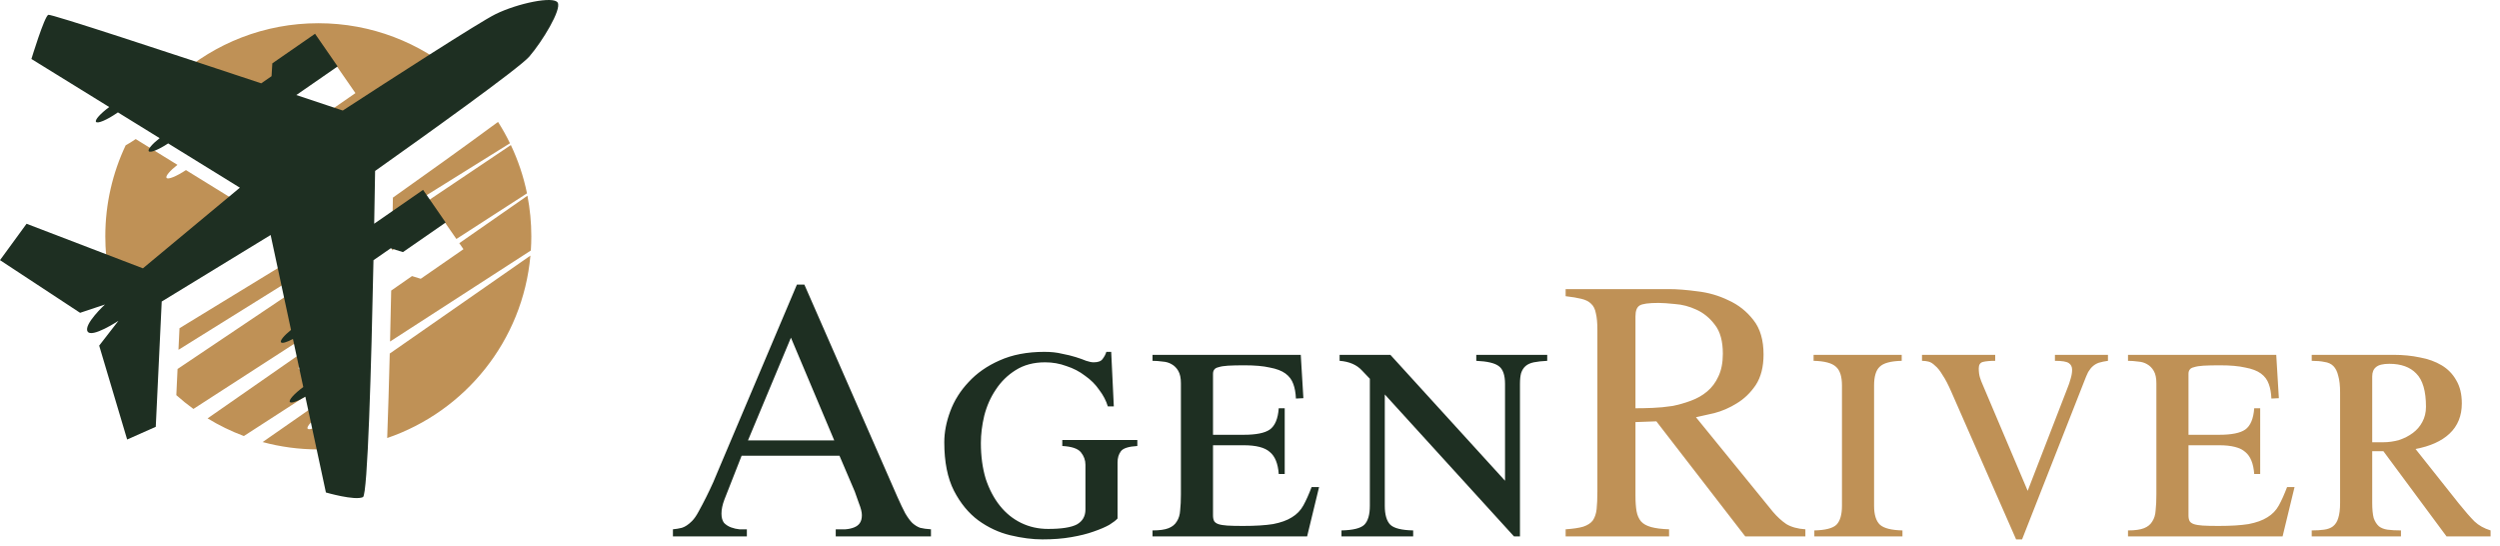
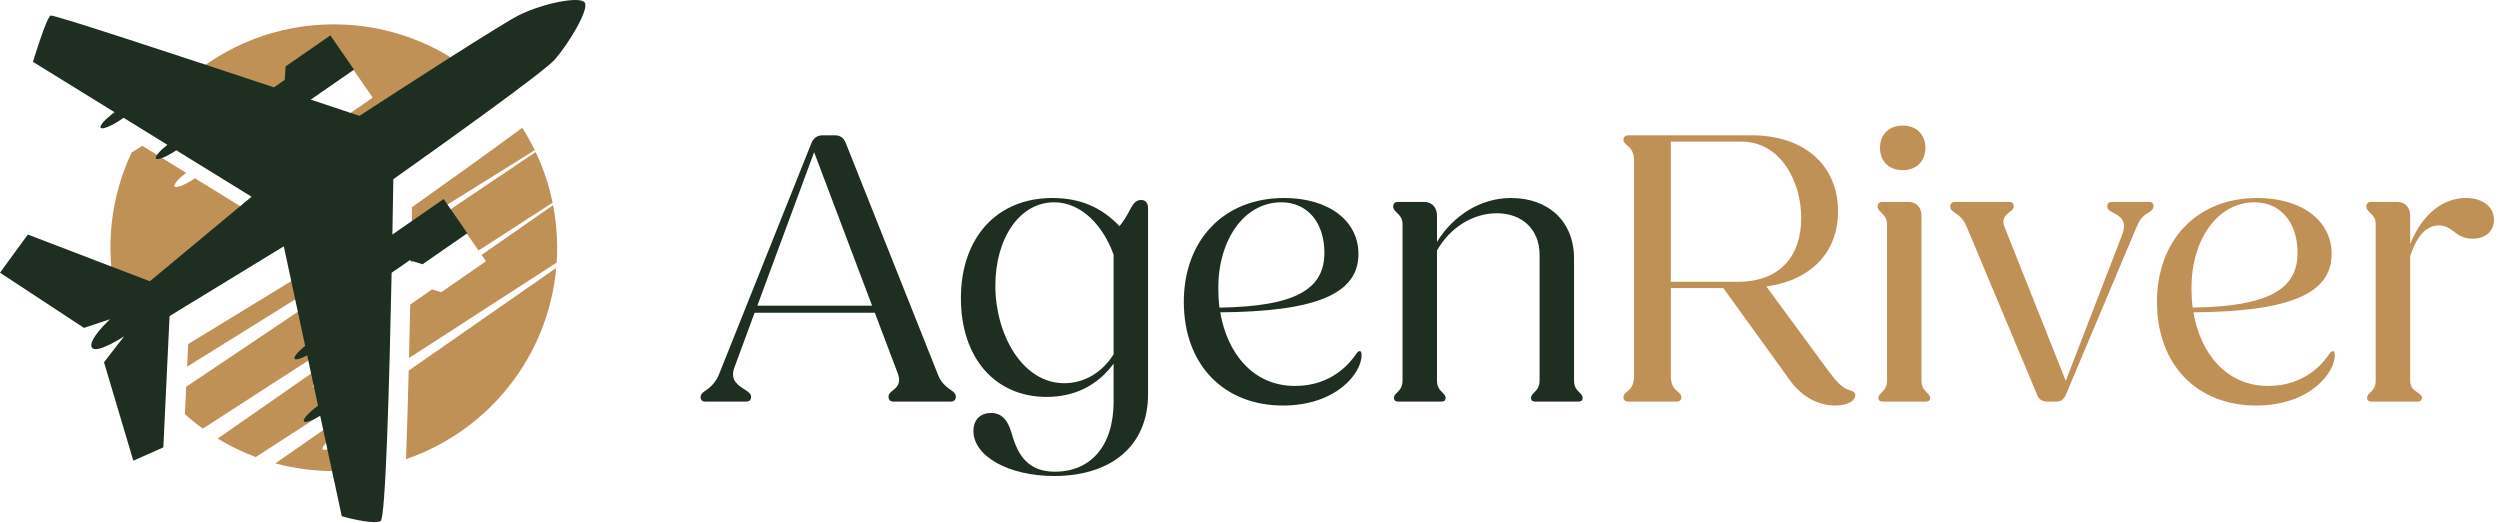
- <svg xmlns="http://www.w3.org/2000/svg" width="261" height="57" viewBox="0 0 261 57" fill="none">
-   <path d="M97.231 55.259V56H87.286V55.259C87.65 55.259 87.988 55.259 88.3 55.259C88.638 55.233 88.937 55.168 89.197 55.064C89.457 54.96 89.652 54.817 89.782 54.635C89.938 54.427 90.016 54.141 90.016 53.777C90.016 53.465 89.912 53.049 89.704 52.529C89.522 52.009 89.379 51.606 89.275 51.32L87.676 47.576H77.458L75.664 52.139C75.456 52.685 75.352 53.179 75.352 53.621C75.352 54.037 75.443 54.362 75.625 54.596C75.833 54.804 76.08 54.96 76.366 55.064C76.652 55.168 76.938 55.233 77.224 55.259C77.536 55.259 77.796 55.259 78.004 55.259V56H70.282V55.259C70.594 55.233 70.906 55.181 71.218 55.103C71.556 54.999 71.907 54.765 72.271 54.401C72.505 54.167 72.739 53.829 72.973 53.387C73.233 52.919 73.493 52.425 73.753 51.905C74.013 51.385 74.26 50.865 74.494 50.345C74.728 49.799 74.936 49.305 75.118 48.863L83.23 29.714H84.01L93.721 51.866C94.033 52.568 94.306 53.14 94.54 53.582C94.8 54.024 95.047 54.362 95.281 54.596C95.541 54.83 95.814 54.999 96.1 55.103C96.412 55.181 96.789 55.233 97.231 55.259ZM78.121 45.977H87.13L82.606 35.252L78.121 45.977ZM110.947 45.938H118.786V46.562C117.876 46.614 117.304 46.796 117.07 47.108C116.836 47.42 116.719 47.81 116.719 48.278V54.128C116.563 54.31 116.277 54.531 115.861 54.791C115.445 55.025 114.899 55.259 114.223 55.493C113.573 55.727 112.793 55.922 111.883 56.078C110.999 56.234 109.998 56.312 108.88 56.312C107.84 56.312 106.722 56.169 105.526 55.883C104.33 55.597 103.212 55.077 102.172 54.323C101.158 53.569 100.313 52.542 99.637 51.242C98.961 49.916 98.623 48.226 98.623 46.172C98.623 45.132 98.831 44.053 99.247 42.935C99.663 41.817 100.3 40.803 101.158 39.893C102.016 38.957 103.095 38.203 104.395 37.631C105.721 37.033 107.281 36.734 109.075 36.734C109.777 36.734 110.388 36.799 110.908 36.929C111.454 37.033 111.935 37.15 112.351 37.28C112.767 37.41 113.131 37.54 113.443 37.67C113.755 37.774 114.015 37.826 114.223 37.826C114.691 37.826 115.003 37.709 115.159 37.475C115.341 37.241 115.471 36.994 115.549 36.734H116.056L116.329 42.428H115.705C115.523 41.83 115.224 41.258 114.808 40.712C114.418 40.14 113.924 39.646 113.326 39.23C112.754 38.788 112.104 38.45 111.376 38.216C110.674 37.956 109.933 37.826 109.153 37.826C107.957 37.826 106.93 38.099 106.072 38.645C105.24 39.165 104.551 39.841 104.005 40.673C103.459 41.479 103.056 42.389 102.796 43.403C102.562 44.391 102.445 45.34 102.445 46.25C102.445 47.628 102.614 48.876 102.952 49.994C103.316 51.086 103.81 52.022 104.434 52.802C105.058 53.582 105.799 54.18 106.657 54.596C107.515 55.012 108.451 55.22 109.465 55.22C110.869 55.22 111.87 55.064 112.468 54.752C113.066 54.414 113.365 53.894 113.365 53.192V48.512C113.365 48.044 113.209 47.615 112.897 47.225C112.585 46.835 111.935 46.614 110.947 46.562V45.938ZM134.178 42.623V49.487H133.554C133.476 48.395 133.164 47.628 132.618 47.186C132.098 46.718 131.188 46.484 129.888 46.484H126.69V53.816C126.69 54.05 126.729 54.245 126.807 54.401C126.885 54.531 127.028 54.635 127.236 54.713C127.47 54.791 127.782 54.843 128.172 54.869C128.588 54.895 129.134 54.908 129.81 54.908C131.11 54.908 132.163 54.843 132.969 54.713C133.775 54.557 134.425 54.323 134.919 54.011C135.439 53.699 135.842 53.283 136.128 52.763C136.414 52.243 136.7 51.606 136.986 50.852H137.766L136.518 56H120.372V55.376C121.1 55.376 121.659 55.298 122.049 55.142C122.439 54.986 122.725 54.752 122.907 54.44C123.115 54.128 123.232 53.738 123.258 53.27C123.31 52.802 123.336 52.256 123.336 51.632V40.01C123.336 39.464 123.245 39.035 123.063 38.723C122.881 38.411 122.647 38.177 122.361 38.021C122.101 37.865 121.789 37.774 121.425 37.748C121.061 37.696 120.71 37.67 120.372 37.67V37.046H135.855L136.128 41.57L135.348 41.609C135.322 41.011 135.231 40.504 135.075 40.088C134.919 39.646 134.646 39.282 134.256 38.996C133.866 38.71 133.32 38.502 132.618 38.372C131.942 38.216 131.058 38.138 129.966 38.138C129.264 38.138 128.692 38.151 128.25 38.177C127.834 38.203 127.509 38.255 127.275 38.333C127.041 38.385 126.885 38.476 126.807 38.606C126.729 38.71 126.69 38.853 126.69 39.035V45.392H129.888C131.188 45.392 132.098 45.21 132.618 44.846C133.164 44.456 133.476 43.715 133.554 42.623H134.178ZM158.124 56L144.63 41.18V52.802C144.63 53.738 144.825 54.401 145.215 54.791C145.605 55.155 146.398 55.35 147.594 55.376V56H140.106V55.376C141.302 55.35 142.095 55.155 142.485 54.791C142.875 54.401 143.07 53.738 143.07 52.802V39.542L142.251 38.684C141.705 38.086 140.925 37.748 139.911 37.67V37.046H145.215L157.188 50.189V40.088C157.188 39.152 156.967 38.528 156.525 38.216C156.109 37.904 155.329 37.722 154.185 37.67V37.046H161.595V37.67C161.049 37.696 160.581 37.748 160.191 37.826C159.827 37.904 159.541 38.034 159.333 38.216C159.125 38.398 158.969 38.645 158.865 38.957C158.787 39.243 158.748 39.62 158.748 40.088V56H158.124Z" fill="#1E2F22" />
-   <path d="M188.556 55.259V56H182.277L172.995 43.988L170.811 44.066V51.749C170.811 52.399 170.85 52.945 170.928 53.387C171.006 53.803 171.162 54.154 171.396 54.44C171.63 54.7 171.981 54.895 172.449 55.025C172.917 55.155 173.541 55.233 174.321 55.259V56H163.518V55.259C164.298 55.207 164.909 55.116 165.351 54.986C165.819 54.83 166.157 54.609 166.365 54.323C166.573 54.011 166.703 53.621 166.755 53.153C166.807 52.659 166.833 52.048 166.833 51.32V34.433C166.833 33.705 166.781 33.133 166.677 32.717C166.599 32.275 166.43 31.937 166.17 31.703C165.936 31.469 165.598 31.3 165.156 31.196C164.74 31.092 164.194 31.001 163.518 30.923V30.182H174.282C175.14 30.182 176.141 30.26 177.285 30.416C178.429 30.546 179.508 30.858 180.522 31.352C181.562 31.82 182.433 32.509 183.135 33.419C183.837 34.303 184.188 35.499 184.188 37.007C184.188 38.307 183.915 39.373 183.369 40.205C182.823 41.011 182.16 41.648 181.38 42.116C180.626 42.584 179.846 42.922 179.04 43.13C178.26 43.312 177.623 43.455 177.129 43.559L185.163 53.426C185.605 53.946 186.073 54.375 186.567 54.713C187.087 55.025 187.75 55.207 188.556 55.259ZM170.811 33.029V42.623C171.357 42.623 171.955 42.61 172.605 42.584C173.281 42.558 173.957 42.493 174.633 42.389C175.309 42.259 175.959 42.077 176.583 41.843C177.233 41.609 177.805 41.284 178.299 40.868C178.793 40.452 179.183 39.932 179.469 39.308C179.781 38.658 179.937 37.865 179.937 36.929C179.937 35.629 179.664 34.628 179.118 33.926C178.572 33.198 177.922 32.665 177.168 32.327C176.44 31.989 175.699 31.794 174.945 31.742C174.191 31.664 173.619 31.625 173.229 31.625C172.189 31.625 171.526 31.716 171.24 31.898C170.954 32.08 170.811 32.457 170.811 33.029ZM189.414 37.67V37.046H198.618V37.67C197.474 37.696 196.707 37.904 196.317 38.294C195.927 38.658 195.732 39.308 195.732 40.244V52.802C195.732 53.738 195.94 54.401 196.356 54.791C196.772 55.155 197.552 55.35 198.696 55.376V56H189.492V55.376C190.636 55.35 191.403 55.155 191.793 54.791C192.183 54.401 192.378 53.738 192.378 52.802V40.244C192.378 39.308 192.17 38.658 191.754 38.294C191.338 37.904 190.558 37.696 189.414 37.67ZM200.737 37.67V37.046H208.381V37.67C207.835 37.67 207.406 37.709 207.094 37.787C206.808 37.865 206.665 38.086 206.665 38.45C206.665 38.814 206.704 39.126 206.782 39.386C206.86 39.646 206.964 39.919 207.094 40.205L211.774 51.242L215.869 40.673C216.051 40.231 216.181 39.854 216.259 39.542C216.363 39.204 216.415 38.892 216.415 38.606C216.415 38.294 216.298 38.06 216.064 37.904C215.83 37.748 215.349 37.67 214.621 37.67V37.046H220.159V37.67C219.795 37.722 219.483 37.787 219.223 37.865C218.989 37.943 218.781 38.06 218.599 38.216C218.417 38.372 218.248 38.58 218.092 38.84C217.962 39.1 217.819 39.438 217.663 39.854L211.189 56.312H210.565L203.818 40.946C203.48 40.166 203.168 39.568 202.882 39.152C202.622 38.71 202.362 38.385 202.102 38.177C201.868 37.943 201.634 37.8 201.4 37.748C201.192 37.696 200.971 37.67 200.737 37.67ZM236.058 42.623V49.487H235.434C235.356 48.395 235.044 47.628 234.498 47.186C233.978 46.718 233.068 46.484 231.768 46.484H228.57V53.816C228.57 54.05 228.609 54.245 228.687 54.401C228.765 54.531 228.908 54.635 229.116 54.713C229.35 54.791 229.662 54.843 230.052 54.869C230.468 54.895 231.014 54.908 231.69 54.908C232.99 54.908 234.043 54.843 234.849 54.713C235.655 54.557 236.305 54.323 236.799 54.011C237.319 53.699 237.722 53.283 238.008 52.763C238.294 52.243 238.58 51.606 238.866 50.852H239.646L238.398 56H222.252V55.376C222.98 55.376 223.539 55.298 223.929 55.142C224.319 54.986 224.605 54.752 224.787 54.44C224.995 54.128 225.112 53.738 225.138 53.27C225.19 52.802 225.216 52.256 225.216 51.632V40.01C225.216 39.464 225.125 39.035 224.943 38.723C224.761 38.411 224.527 38.177 224.241 38.021C223.981 37.865 223.669 37.774 223.305 37.748C222.941 37.696 222.59 37.67 222.252 37.67V37.046H237.735L238.008 41.57L237.228 41.609C237.202 41.011 237.111 40.504 236.955 40.088C236.799 39.646 236.526 39.282 236.136 38.996C235.746 38.71 235.2 38.502 234.498 38.372C233.822 38.216 232.938 38.138 231.846 38.138C231.144 38.138 230.572 38.151 230.13 38.177C229.714 38.203 229.389 38.255 229.155 38.333C228.921 38.385 228.765 38.476 228.687 38.606C228.609 38.71 228.57 38.853 228.57 39.035V45.392H231.768C233.068 45.392 233.978 45.21 234.498 44.846C235.044 44.456 235.356 43.715 235.434 42.623H236.058ZM244.404 52.49V40.985C244.404 40.257 244.339 39.672 244.209 39.23C244.105 38.788 243.936 38.45 243.702 38.216C243.468 37.982 243.156 37.839 242.766 37.787C242.402 37.709 241.96 37.67 241.44 37.67V37.046H250.02C250.982 37.046 251.892 37.137 252.75 37.319C253.608 37.475 254.362 37.748 255.012 38.138C255.662 38.528 256.169 39.048 256.533 39.698C256.923 40.348 257.118 41.154 257.118 42.116C257.118 43.416 256.689 44.469 255.831 45.275C254.999 46.055 253.816 46.588 252.282 46.874L256.806 52.568C257.456 53.374 258.002 53.998 258.444 54.44C258.886 54.856 259.445 55.168 260.121 55.376V56H255.519L248.928 47.108H247.758V52.49C247.758 53.166 247.81 53.699 247.914 54.089C248.044 54.453 248.226 54.739 248.46 54.947C248.694 55.129 248.993 55.246 249.357 55.298C249.747 55.35 250.215 55.376 250.761 55.376V56H241.44V55.376C241.934 55.376 242.363 55.35 242.727 55.298C243.117 55.246 243.429 55.129 243.663 54.947C243.923 54.739 244.105 54.453 244.209 54.089C244.339 53.699 244.404 53.166 244.404 52.49ZM247.758 39.308V46.172H248.889C249.461 46.172 250.02 46.094 250.566 45.938C251.112 45.756 251.593 45.509 252.009 45.197C252.425 44.885 252.75 44.508 252.984 44.066C253.244 43.598 253.374 43.065 253.374 42.467C253.374 40.829 253.036 39.672 252.36 38.996C251.71 38.32 250.774 37.982 249.552 37.982C248.876 37.982 248.408 38.099 248.148 38.333C247.888 38.541 247.758 38.866 247.758 39.308Z" fill="#BF9156" />
-   <path fill-rule="evenodd" clip-rule="evenodd" d="M13.125 15.169C11.761 18.051 10.998 21.273 10.998 24.672C10.998 26.057 11.125 27.412 11.367 28.726L16.782 30.8L26.909 22.38L19.421 17.758C18.423 18.418 17.537 18.777 17.392 18.57C17.265 18.387 17.752 17.821 18.531 17.21L14.173 14.519C14.163 14.525 14.153 14.532 14.144 14.539C14.134 14.545 14.125 14.552 14.115 14.559C13.768 14.799 13.43 15.006 13.125 15.169ZM18.537 7.981C21.957 9.103 25.702 10.343 29.141 11.486C29.729 11.079 30.219 10.741 30.219 10.741L30.3 9.401L34.761 6.312L37.121 9.721L32.808 12.707C34.658 13.323 36.317 13.877 37.658 14.325C40.334 12.588 44.388 9.965 47.771 7.821C43.873 4.458 38.797 2.425 33.245 2.425C27.607 2.425 22.458 4.523 18.537 7.981ZM52.015 12.728C48.453 15.358 43.878 18.619 41.035 20.633C41.025 21.246 41.014 21.902 41.002 22.593L53.262 14.957C52.888 14.188 52.472 13.444 52.015 12.728ZM30.511 29.128L30.123 27.32L18.746 34.267L18.639 36.522L30.511 29.128ZM18.544 38.523L30.766 30.315L31.813 35.191L20.201 42.693C19.58 42.243 18.984 41.762 18.415 41.253L18.544 38.523ZM47.666 24.95L46.044 22.608L40.939 26.143C40.956 25.207 40.973 24.306 40.988 23.451L53.353 15.147H53.355C54.107 16.732 54.68 18.421 55.04 20.186L47.666 24.95ZM43.031 28.824L43.943 29.105L48.404 26.017L47.969 25.388L55.087 20.435C55.353 21.808 55.492 23.224 55.492 24.672C55.492 25.171 55.475 25.665 55.441 26.155L40.738 35.656C40.781 33.87 40.821 32.077 40.857 30.337L43.031 28.824ZM32.082 36.443L21.682 43.68C22.876 44.409 24.142 45.026 25.469 45.523L32.989 40.664L32.454 38.174C31.806 38.522 31.309 38.67 31.204 38.52C31.083 38.344 31.528 37.815 32.251 37.232L32.082 36.443ZM33.291 42.072L27.429 46.151C29.283 46.652 31.233 46.919 33.245 46.919C33.608 46.919 33.969 46.911 34.328 46.893L33.749 44.198C32.928 44.688 32.255 44.931 32.13 44.752C31.989 44.549 32.604 43.876 33.532 43.193L33.291 42.072ZM40.44 45.73C48.586 42.946 54.604 35.568 55.398 26.687L40.707 36.911C40.628 40.017 40.539 43.062 40.44 45.73Z" fill="#BF9156" />
+ <svg xmlns="http://www.w3.org/2000/svg" width="249" height="52" viewBox="0 0 249 52" fill="none">
+   <path d="M70.245 40C69.972 40 69.777 39.844 69.777 39.571C69.777 39.259 70.011 39.064 70.323 38.869C70.674 38.635 71.259 38.128 71.571 37.387L80.814 14.26C81.009 13.753 81.399 13.48 81.906 13.48H83.193C83.7 13.48 84.051 13.753 84.246 14.26L93.45 37.387C93.723 38.128 94.386 38.635 94.737 38.869C95.049 39.064 95.205 39.259 95.205 39.532C95.205 39.805 95.01 40 94.698 40H88.965C88.692 40 88.497 39.844 88.497 39.532C88.497 39.22 88.692 39.064 89.043 38.791C89.394 38.518 89.745 38.05 89.433 37.231L87.132 31.147H75.159L73.131 36.646C72.702 37.855 73.482 38.362 74.223 38.83C74.574 39.064 74.808 39.22 74.808 39.532C74.808 39.844 74.613 40 74.34 40H70.245ZM75.432 30.445H86.859L81.087 15.157L75.432 30.445ZM104.987 47.41C100.502 47.41 96.953 45.46 96.953 42.925C96.953 41.755 97.694 41.131 98.708 41.131C99.839 41.131 100.385 41.95 100.697 42.964C101.243 44.836 102.023 46.981 105.065 46.981C108.575 46.981 110.915 44.485 110.915 40V36.217C109.355 38.362 107.054 39.532 104.246 39.532C99.098 39.532 95.705 35.632 95.705 29.704C95.705 23.659 99.293 19.72 104.831 19.72C107.561 19.72 109.745 20.656 111.5 22.528C111.89 22.06 112.163 21.592 112.397 21.163C112.787 20.422 113.06 19.915 113.645 19.915C114.113 19.915 114.347 20.227 114.347 20.734V39.259C114.347 44.407 110.681 47.41 104.987 47.41ZM99.137 28.456C99.137 33.253 101.789 38.167 106.001 38.167C108.068 38.167 109.823 37.036 110.915 35.281V25.375C109.901 22.528 107.756 20.149 104.987 20.149C101.555 20.149 99.137 23.737 99.137 28.456ZM127.775 40.39C121.964 40.39 117.908 36.412 117.908 30.055C117.908 23.971 121.847 19.72 127.892 19.72C132.338 19.72 135.302 21.982 135.302 25.297C135.302 29.392 130.817 31.03 121.535 31.108C122.237 35.203 124.811 38.44 128.984 38.44C132.689 38.44 134.483 36.1 135.029 35.32C135.185 35.086 135.302 34.969 135.419 34.969C135.536 34.969 135.614 35.047 135.614 35.398C135.614 37.114 133.157 40.39 127.775 40.39ZM121.34 28.69C121.34 29.353 121.379 30.016 121.457 30.64C129.179 30.523 131.909 28.729 131.909 25.18C131.909 22.177 130.232 20.149 127.619 20.149C123.914 20.149 121.34 23.893 121.34 28.69ZM152.914 40C152.641 40 152.485 39.883 152.485 39.61C152.485 39.415 152.641 39.259 152.797 39.103C153.07 38.83 153.343 38.557 153.343 37.894V25.375C153.343 22.879 151.627 21.241 149.092 21.241C146.674 21.241 144.412 22.684 143.125 24.946V37.894C143.125 38.557 143.398 38.83 143.671 39.103C143.827 39.259 143.983 39.415 143.983 39.61C143.983 39.883 143.827 40 143.554 40H139.264C138.991 40 138.835 39.883 138.835 39.61C138.835 39.415 138.991 39.259 139.147 39.103C139.42 38.83 139.693 38.557 139.693 37.894V22.333C139.693 21.748 139.42 21.475 139.147 21.202C138.913 20.968 138.757 20.812 138.757 20.578C138.757 20.266 138.952 20.11 139.225 20.11H141.838C142.618 20.11 143.125 20.656 143.125 21.475V24.088C144.763 21.436 147.493 19.72 150.496 19.72C154.201 19.72 156.775 22.021 156.775 25.765V37.894C156.775 38.557 157.048 38.83 157.321 39.103C157.477 39.259 157.633 39.415 157.633 39.61C157.633 39.883 157.477 40 157.204 40H152.914Z" fill="#1E2F22" />
+   <path d="M162.164 40C161.891 40 161.696 39.844 161.696 39.571C161.696 39.337 161.813 39.22 162.086 38.986C162.359 38.752 162.749 38.401 162.749 37.504V15.976C162.749 15.079 162.359 14.728 162.086 14.494C161.813 14.26 161.696 14.143 161.696 13.909C161.696 13.636 161.891 13.48 162.164 13.48H174.488C179.675 13.48 183.068 16.444 183.068 21.046C183.068 25.102 180.416 27.91 175.931 28.534L182.093 36.919C183.107 38.284 183.614 38.674 184.121 38.83C184.55 38.947 184.784 39.064 184.784 39.376C184.784 39.883 184.082 40.39 182.795 40.39C181.118 40.39 179.441 39.532 178.232 37.816L171.641 28.69H166.415V37.504C166.415 38.401 166.805 38.752 167.078 38.986C167.351 39.22 167.468 39.337 167.468 39.571C167.468 39.844 167.273 40 167 40H162.164ZM166.415 28.066H173.084C177.374 28.066 179.402 25.414 179.402 21.709C179.402 18.121 177.374 14.104 173.435 14.104H166.415V28.066ZM187.519 40C187.246 40 187.09 39.883 187.09 39.61C187.09 39.415 187.246 39.259 187.402 39.103C187.675 38.83 187.948 38.557 187.948 37.894V22.333C187.948 21.748 187.675 21.475 187.402 21.202C187.168 20.968 187.012 20.812 187.012 20.578C187.012 20.266 187.207 20.11 187.48 20.11H190.093C190.873 20.11 191.38 20.656 191.38 21.475V37.894C191.38 38.557 191.653 38.83 191.926 39.103C192.082 39.259 192.238 39.415 192.238 39.61C192.238 39.883 192.082 40 191.809 40H187.519ZM187.246 14.728C187.246 13.402 188.143 12.505 189.508 12.505C190.873 12.505 191.77 13.402 191.77 14.728C191.77 16.054 190.873 16.951 189.508 16.951C188.143 16.951 187.246 16.054 187.246 14.728ZM203.918 40C203.411 40 203.099 39.805 202.904 39.337L195.923 22.684C195.611 21.943 195.299 21.592 194.831 21.28C194.48 21.046 194.246 20.89 194.246 20.578C194.246 20.266 194.441 20.11 194.714 20.11H200.135C200.408 20.11 200.564 20.266 200.564 20.539C200.564 20.812 200.408 20.929 200.096 21.163C199.667 21.475 199.355 21.904 199.667 22.645L205.751 37.933L211.367 23.386C211.913 21.943 211.133 21.514 210.431 21.163C210.08 20.968 209.885 20.851 209.885 20.539C209.885 20.266 210.08 20.11 210.314 20.11H214.097C214.331 20.11 214.487 20.266 214.487 20.539C214.487 20.851 214.214 21.046 213.824 21.28C213.317 21.592 213.083 21.943 212.771 22.684L205.751 39.337C205.556 39.805 205.244 40 204.776 40H203.918ZM224.704 40.39C218.893 40.39 214.837 36.412 214.837 30.055C214.837 23.971 218.776 19.72 224.821 19.72C229.267 19.72 232.231 21.982 232.231 25.297C232.231 29.392 227.746 31.03 218.464 31.108C219.166 35.203 221.74 38.44 225.913 38.44C229.618 38.44 231.412 36.1 231.958 35.32C232.114 35.086 232.231 34.969 232.348 34.969C232.465 34.969 232.543 35.047 232.543 35.398C232.543 37.114 230.086 40.39 224.704 40.39ZM218.269 28.69C218.269 29.353 218.308 30.016 218.386 30.64C226.108 30.523 228.838 28.729 228.838 25.18C228.838 22.177 227.161 20.149 224.548 20.149C220.843 20.149 218.269 23.893 218.269 28.69ZM236.192 40C235.919 40 235.763 39.883 235.763 39.61C235.763 39.415 235.919 39.259 236.075 39.103C236.348 38.83 236.621 38.557 236.621 37.894V22.333C236.621 21.748 236.348 21.475 236.075 21.202C235.841 20.968 235.685 20.812 235.685 20.578C235.685 20.266 235.88 20.11 236.153 20.11H238.766C239.546 20.11 240.053 20.656 240.053 21.475V24.322C241.184 21.436 243.251 19.72 245.591 19.72C247.307 19.72 248.399 20.617 248.399 21.904C248.399 22.996 247.58 23.776 246.293 23.776C245.786 23.776 245.162 23.659 244.577 23.191C244.031 22.762 243.563 22.45 242.9 22.45C241.808 22.45 240.755 23.308 240.053 25.531V37.894C240.053 38.518 240.326 38.752 240.638 38.986C240.989 39.22 241.223 39.376 241.223 39.61C241.223 39.883 241.067 40 240.794 40H236.192Z" fill="#BF9156" />
+   <path fill-rule="evenodd" clip-rule="evenodd" d="M13.125 15.169C11.761 18.051 10.998 21.273 10.998 24.672C10.998 26.057 11.125 27.412 11.367 28.726L16.782 30.8L26.909 22.38L19.421 17.758C18.423 18.418 17.537 18.777 17.392 18.57C17.265 18.387 17.752 17.821 18.531 17.21L14.173 14.519C14.163 14.525 14.153 14.532 14.144 14.539C14.134 14.545 14.125 14.552 14.115 14.559C13.768 14.799 13.43 15.006 13.125 15.169ZM18.537 7.981C21.957 9.103 25.702 10.343 29.141 11.486C29.729 11.079 30.219 10.741 30.219 10.741L30.3 9.401L34.761 6.312L37.121 9.721L32.808 12.707C34.658 13.323 36.317 13.877 37.658 14.325C40.334 12.588 44.388 9.965 47.771 7.821C43.873 4.458 38.797 2.425 33.245 2.425C27.607 2.425 22.458 4.523 18.537 7.981ZM52.015 12.728C48.453 15.358 43.878 18.619 41.035 20.633C41.025 21.246 41.014 21.902 41.002 22.593L53.262 14.957C52.888 14.188 52.472 13.444 52.015 12.728ZM30.511 29.128L30.123 27.32L18.746 34.267L18.639 36.522L30.511 29.128ZM18.544 38.523L30.766 30.315L31.813 35.191L20.201 42.693C19.58 42.243 18.984 41.762 18.415 41.253L18.544 38.523ZM47.666 24.95L46.044 22.608L40.939 26.143C40.956 25.207 40.973 24.306 40.988 23.451L53.353 15.147H53.355C54.107 16.732 54.68 18.421 55.04 20.186L47.666 24.95ZM43.032 28.824L43.943 29.105L48.404 26.017L47.969 25.388L55.087 20.435C55.353 21.808 55.492 23.224 55.492 24.672C55.492 25.171 55.475 25.665 55.441 26.155L40.738 35.657C40.781 33.87 40.821 32.077 40.857 30.337L43.032 28.824ZM32.082 36.443L21.682 43.68C22.876 44.409 24.142 45.026 25.469 45.523L32.989 40.664L32.454 38.174C31.806 38.522 31.309 38.67 31.204 38.52C31.083 38.344 31.528 37.815 32.251 37.232L32.082 36.443ZM33.291 42.071L27.429 46.151C29.283 46.651 31.233 46.919 33.245 46.919C33.608 46.919 33.969 46.91 34.328 46.893L33.749 44.198C32.928 44.688 32.255 44.931 32.13 44.752C31.989 44.549 32.604 43.876 33.532 43.193L33.291 42.071ZM40.44 45.729C48.586 42.946 54.604 35.568 55.398 26.687L40.707 36.911C40.628 40.017 40.539 43.062 40.44 45.729Z" fill="#BF9156" />
  <path d="M5.04 1.546C5.288 1.429 17.518 5.454 27.283 8.7C27.871 8.293 28.361 7.955 28.361 7.955L28.442 6.615L32.904 3.526L35.264 6.935L30.951 9.921C32.801 10.538 34.459 11.091 35.801 11.54C40.654 8.387 50.038 2.326 51.738 1.487C54.049 0.346 57.84 -0.447 58.25 0.279C58.661 1.004 56.648 4.32 55.275 5.914C54.236 7.12 44.105 14.357 39.177 17.847C39.152 19.439 39.119 21.314 39.081 23.357L44.186 19.822L46.546 23.231L42.085 26.32L40.803 25.924C40.803 25.924 39.848 26.585 39.007 27.166C38.779 38.24 38.403 51.666 37.909 51.898C37.069 52.294 34.039 51.415 34.039 51.415L31.891 41.412C31.07 41.903 30.397 42.145 30.273 41.966C30.131 41.763 30.746 41.09 31.674 40.407L30.596 35.389C29.949 35.736 29.451 35.884 29.347 35.734C29.226 35.559 29.67 35.029 30.394 34.446L28.265 24.535L16.889 31.481L16.268 44.559L13.279 45.885L10.358 36.083L12.368 33.492C12.368 33.492 9.563 35.343 9.143 34.6C8.724 33.857 10.959 31.792 10.959 31.792L8.364 32.658L0 27.16L2.774 23.361L14.925 28.014L25.052 19.594L17.563 14.972C16.565 15.632 15.679 15.992 15.534 15.784C15.408 15.601 15.894 15.035 16.673 14.424L12.315 11.733C12.295 11.746 12.277 11.76 12.257 11.773C11.18 12.52 10.181 12.945 10.026 12.722C9.886 12.52 10.491 11.854 11.409 11.176L3.28 6.158C3.28 6.158 4.624 1.743 5.04 1.548V1.546Z" fill="#1E2F22" />
</svg>
